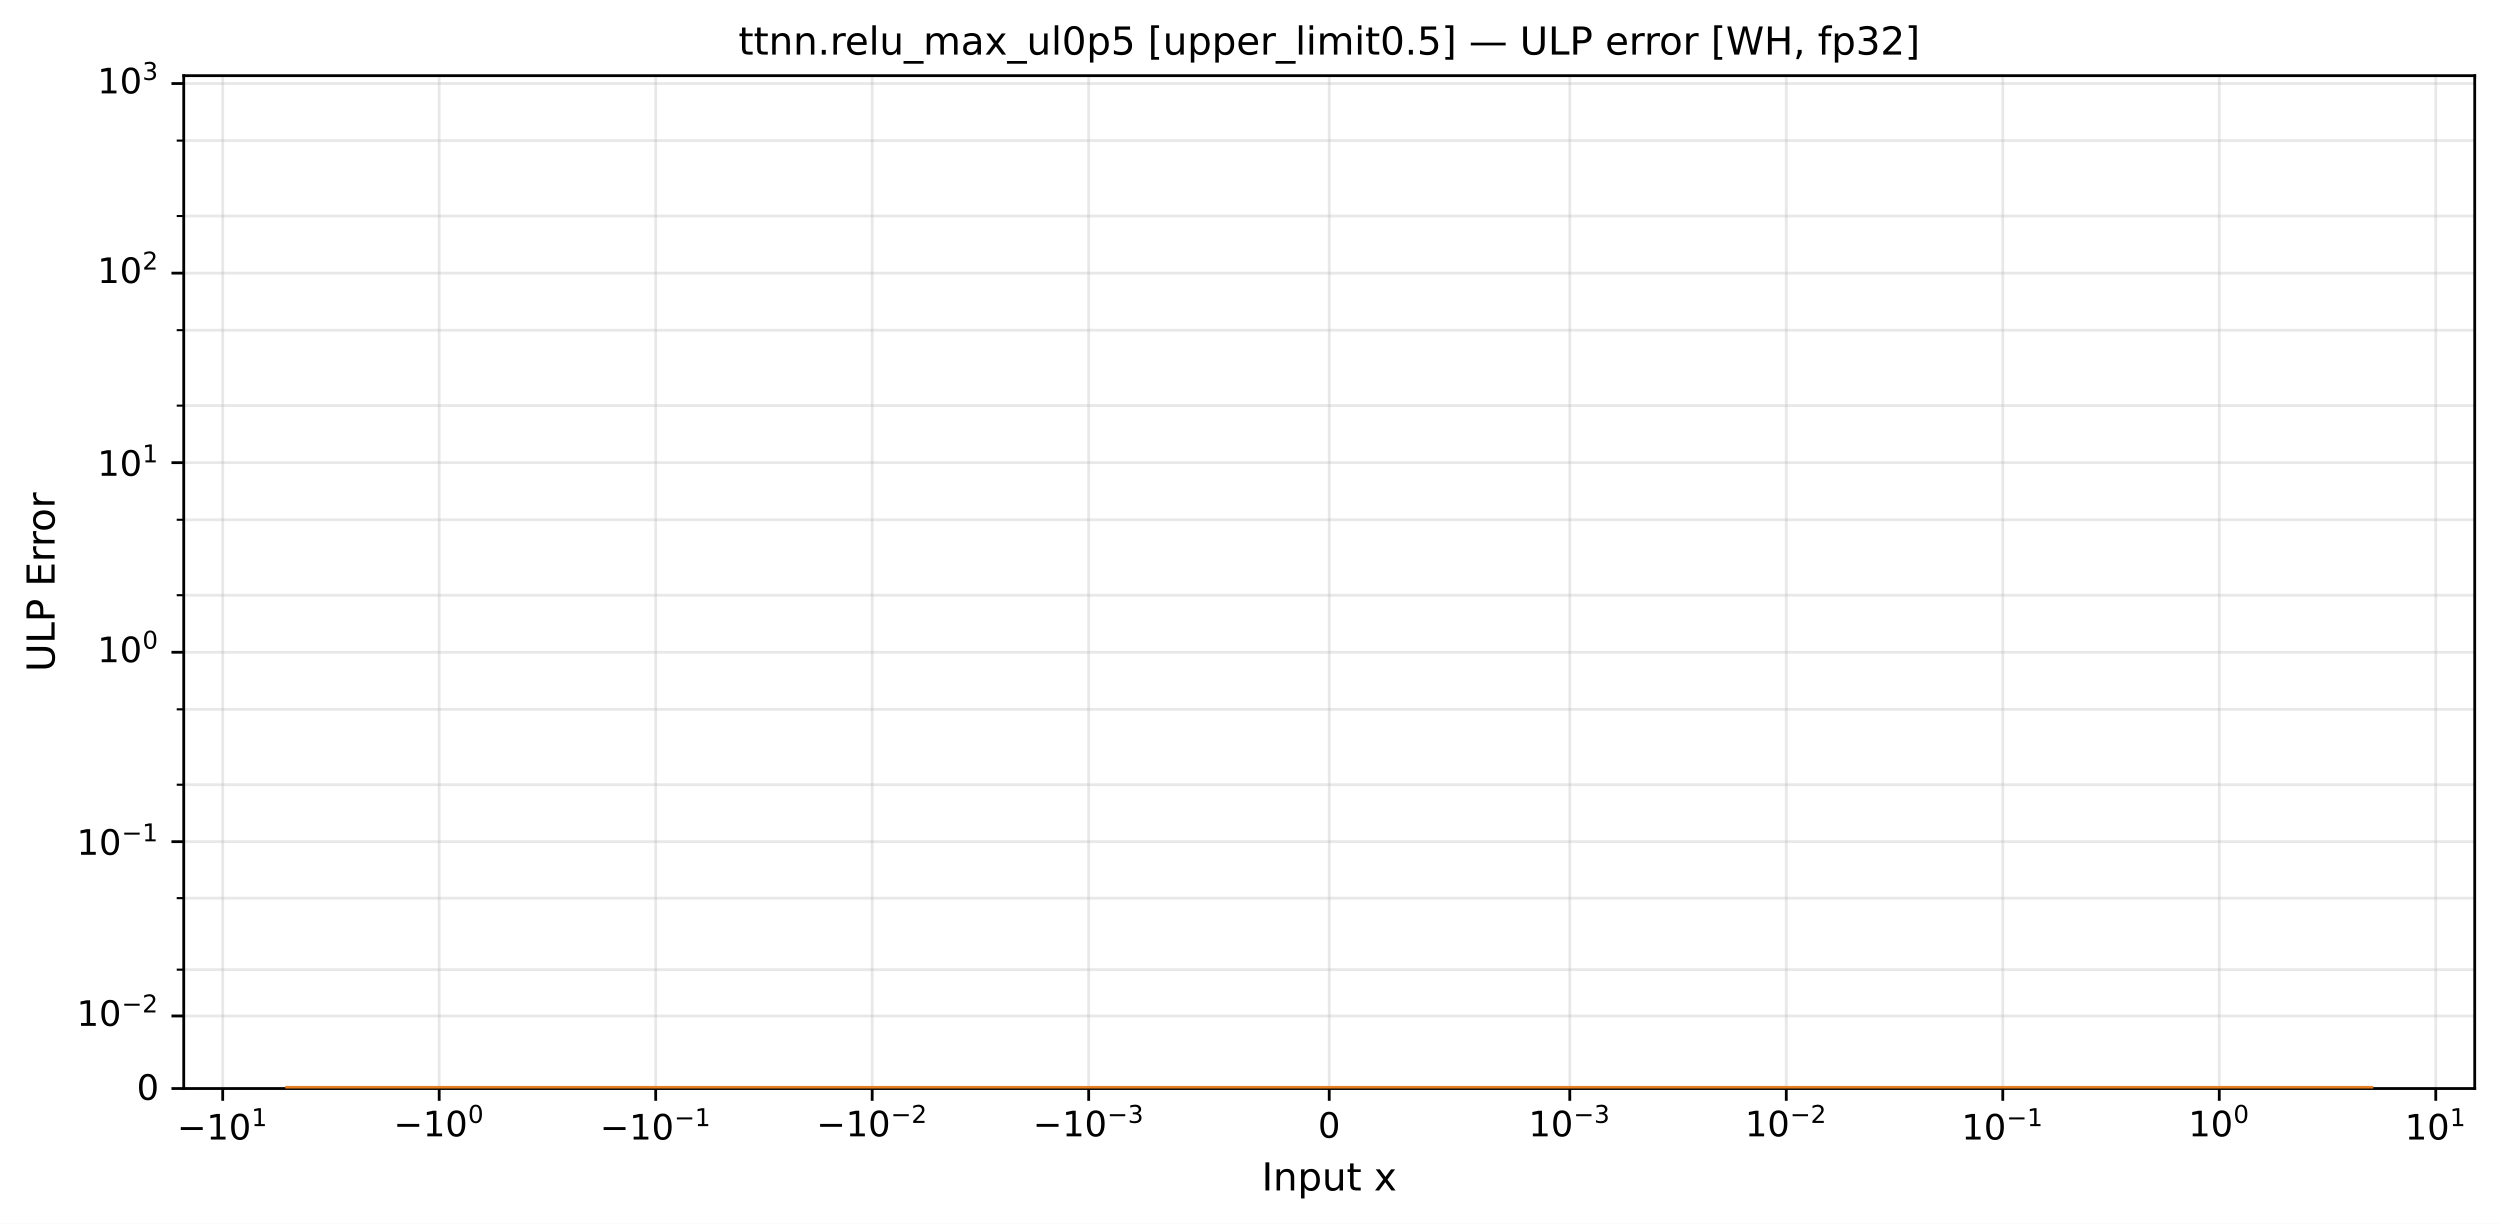
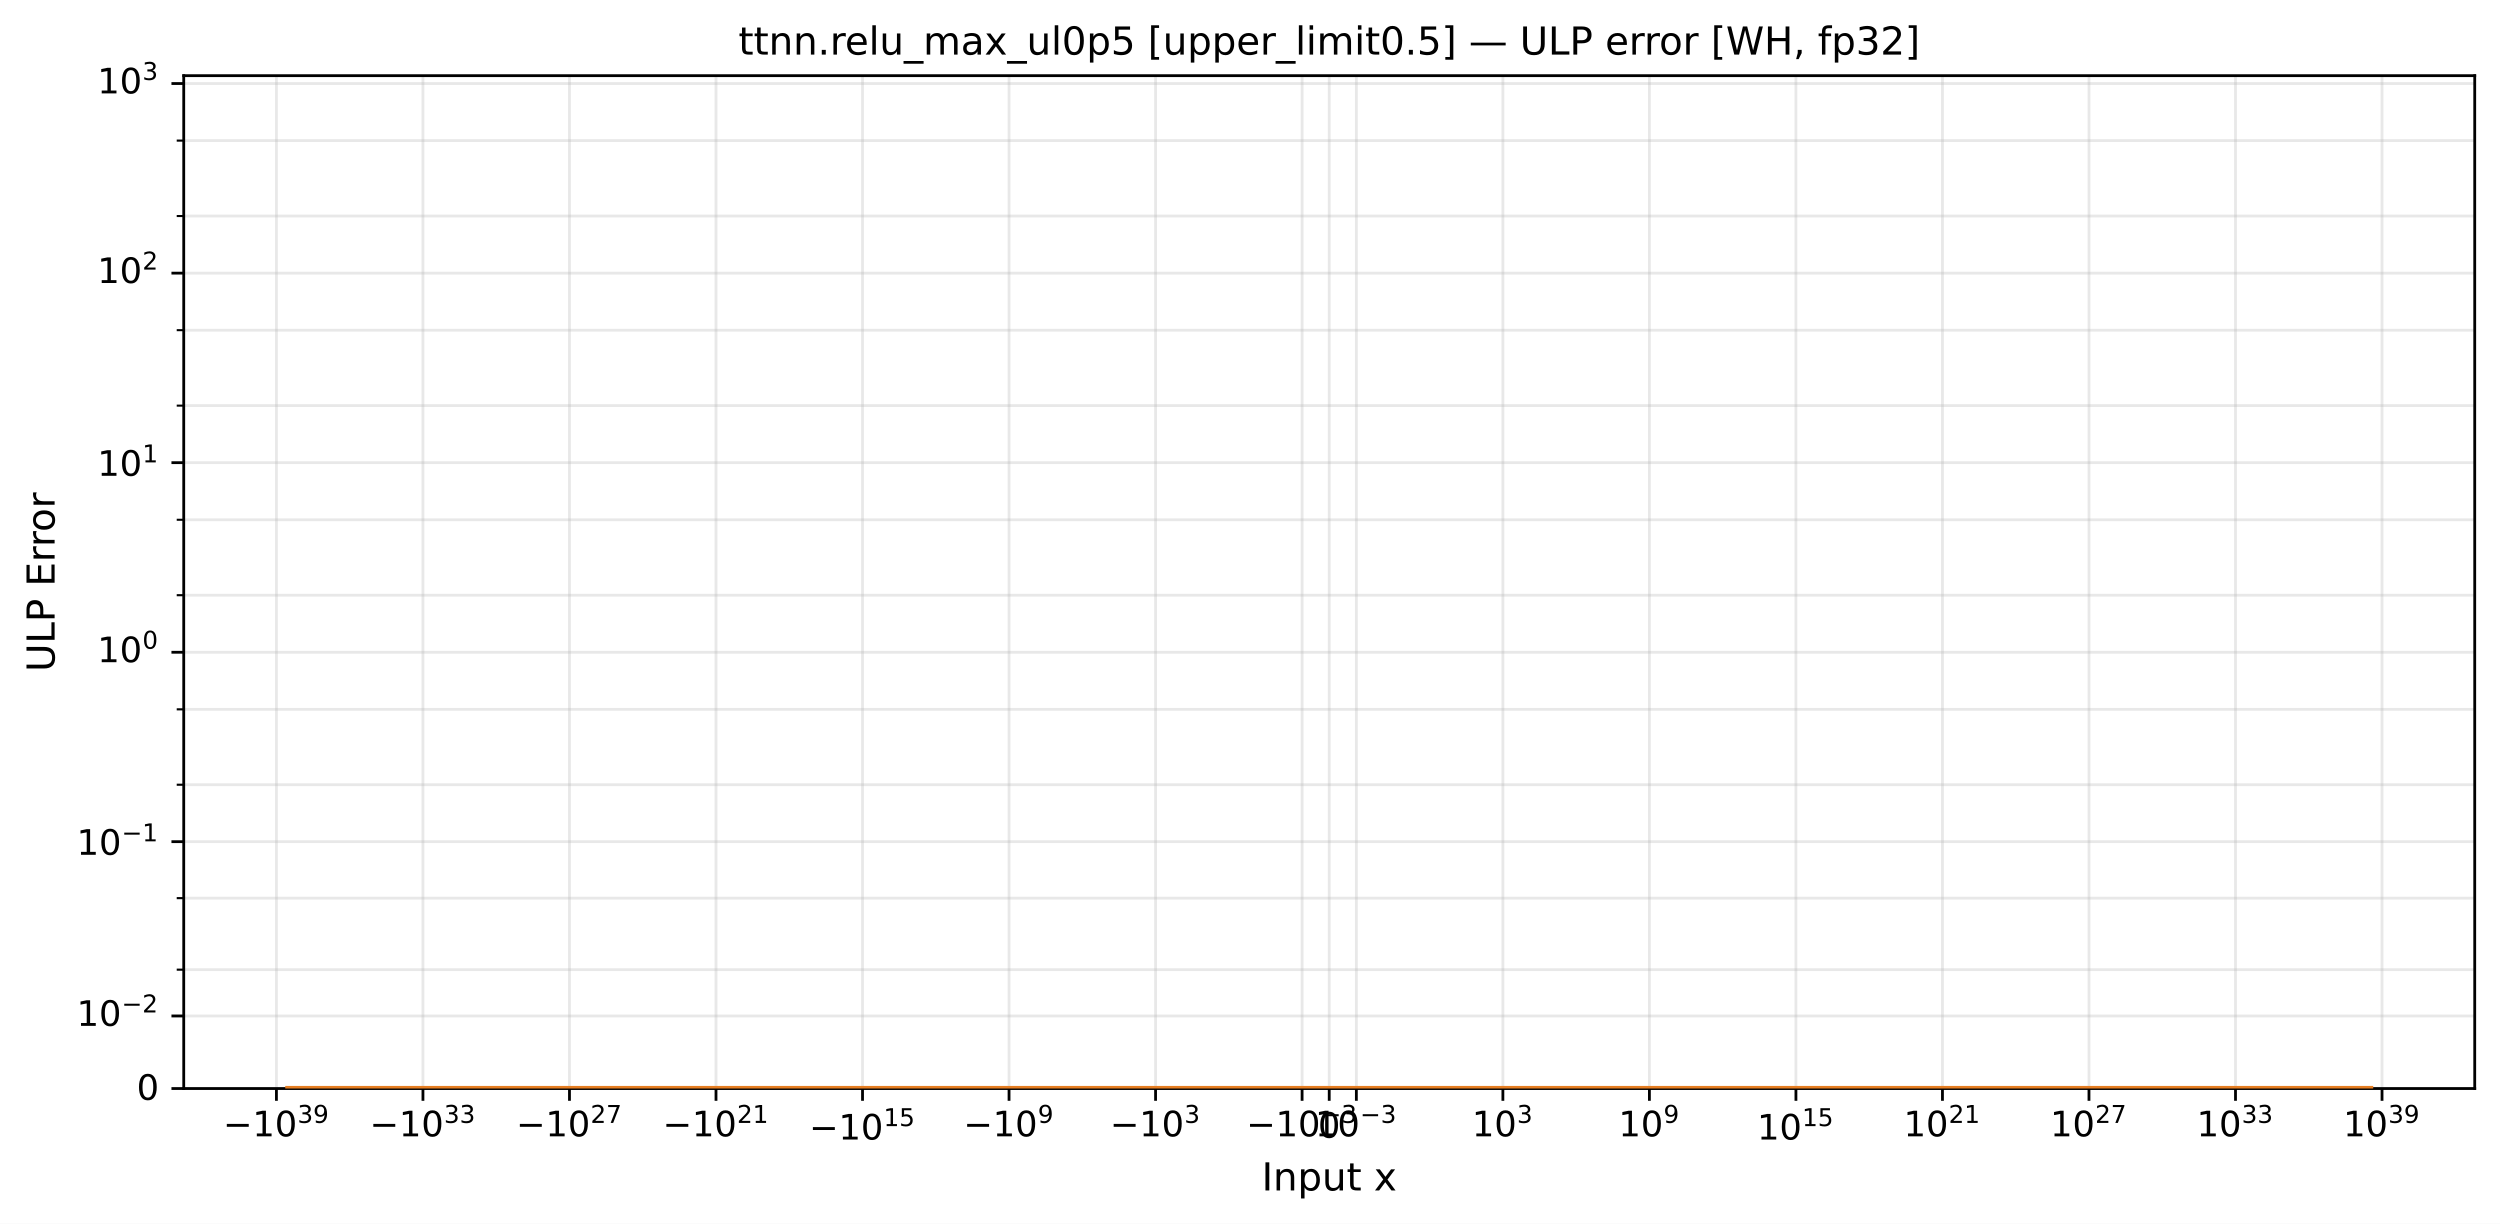
<svg xmlns="http://www.w3.org/2000/svg" xmlns:xlink="http://www.w3.org/1999/xlink" width="712.254pt" height="348.65pt" viewBox="0 0 712.254 348.65" version="1.1">
  <defs>
    <style type="text/css">*{stroke-linejoin: round; stroke-linecap: butt}</style>
  </defs>
  <g id="figure_1">
    <g id="patch_1">
      <path d="M 0 348.65  L 712.254 348.65  L 712.254 0  L 0 0  z " style="fill: #ffffff" />
    </g>
    <g id="axes_1">
      <g id="patch_2">
        <path d="M 52.346 310.126  L 705.054 310.126  L 705.054 21.558  L 52.346 21.558  z " style="fill: #ffffff" />
      </g>
      <g id="matplotlib.axis_1">
        <g id="xtick_1">
          <g id="line2d_1">
-             <path d="M 63.447 310.126  L 63.447 21.558  " clip-path="url(#pc5ef637b80)" style="fill: none; stroke: #b0b0b0; stroke-opacity: 0.3; stroke-width: 0.8; stroke-linecap: square" />
+             <path d="M 78.754 310.126  L 78.754 21.558  " clip-path="url(#p846ee96880)" style="fill: none; stroke: #b0b0b0; stroke-opacity: 0.3; stroke-width: 0.8; stroke-linecap: square" />
          </g>
          <g id="line2d_2">
            <defs>
-               <path id="m7957018555" d="M 0 0  L 0 3.5  " style="stroke: #000000; stroke-width: 0.8" />
+               <path id="mdfd820a3ce" d="M 0 0  L 0 3.5  " style="stroke: #000000; stroke-width: 0.8" />
            </defs>
            <g>
-               <use xlink:href="#m7957018555" x="63.447" y="310.126" style="stroke: #000000; stroke-width: 0.8" />
+               <use xlink:href="#mdfd820a3ce" x="78.754" y="310.126" style="stroke: #000000; stroke-width: 0.8" />
            </g>
          </g>
          <g id="text_1">
-             <g transform="translate(50.44696 324.7247)">
+             <g transform="translate(63.55432 324.7247)">
+               <text>
+                 <tspan x="0" y="-0.977" style="font-size: 10px; font-family: 'DejaVu Sans'">−</tspan>
+                 <tspan x="8.379" y="-0.977" style="font-size: 10px; font-family: 'DejaVu Sans'">1</tspan>
+                 <tspan x="14.741" y="-0.977" style="font-size: 10px; font-family: 'DejaVu Sans'">0</tspan>
+                 <tspan x="21.199" y="-4.805" style="font-size: 7px; font-family: 'DejaVu Sans'">3</tspan>
+                 <tspan x="25.653" y="-4.805" style="font-size: 7px; font-family: 'DejaVu Sans'">9</tspan>
+               </text>
+             </g>
+           </g>
+         </g>
+         <g id="xtick_2">
+           <g id="line2d_3">
+             <path d="M 120.499 310.126  L 120.499 21.558  " clip-path="url(#p846ee96880)" style="fill: none; stroke: #b0b0b0; stroke-opacity: 0.3; stroke-width: 0.8; stroke-linecap: square" />
+           </g>
+           <g id="line2d_4">
+             <g>
+               <use xlink:href="#mdfd820a3ce" x="120.499" y="310.126" style="stroke: #000000; stroke-width: 0.8" />
+             </g>
+           </g>
+           <g id="text_2">
+             <g transform="translate(105.2991 324.7247)">
+               <text>
+                 <tspan x="0" y="-0.977" style="font-size: 10px; font-family: 'DejaVu Sans'">−</tspan>
+                 <tspan x="8.379" y="-0.977" style="font-size: 10px; font-family: 'DejaVu Sans'">1</tspan>
+                 <tspan x="14.741" y="-0.977" style="font-size: 10px; font-family: 'DejaVu Sans'">0</tspan>
+                 <tspan x="21.199" y="-4.805" style="font-size: 7px; font-family: 'DejaVu Sans'">3</tspan>
+                 <tspan x="25.653" y="-4.805" style="font-size: 7px; font-family: 'DejaVu Sans'">3</tspan>
+               </text>
+             </g>
+           </g>
+         </g>
+         <g id="xtick_3">
+           <g id="line2d_5">
+             <path d="M 162.244 310.126  L 162.244 21.558  " clip-path="url(#p846ee96880)" style="fill: none; stroke: #b0b0b0; stroke-opacity: 0.3; stroke-width: 0.8; stroke-linecap: square" />
+           </g>
+           <g id="line2d_6">
+             <g>
+               <use xlink:href="#mdfd820a3ce" x="162.244" y="310.126" style="stroke: #000000; stroke-width: 0.8" />
+             </g>
+           </g>
+           <g id="text_3">
+             <g transform="translate(147.0439 324.7247)">
+               <text>
+                 <tspan x="0" y="-0.977" style="font-size: 10px; font-family: 'DejaVu Sans'">−</tspan>
+                 <tspan x="8.379" y="-0.977" style="font-size: 10px; font-family: 'DejaVu Sans'">1</tspan>
+                 <tspan x="14.741" y="-0.977" style="font-size: 10px; font-family: 'DejaVu Sans'">0</tspan>
+                 <tspan x="21.199" y="-4.805" style="font-size: 7px; font-family: 'DejaVu Sans'">2</tspan>
+                 <tspan x="25.653" y="-4.805" style="font-size: 7px; font-family: 'DejaVu Sans'">7</tspan>
+               </text>
+             </g>
+           </g>
+         </g>
+         <g id="xtick_4">
+           <g id="line2d_7">
+             <path d="M 203.989 310.126  L 203.989 21.558  " clip-path="url(#p846ee96880)" style="fill: none; stroke: #b0b0b0; stroke-opacity: 0.3; stroke-width: 0.8; stroke-linecap: square" />
+           </g>
+           <g id="line2d_8">
+             <g>
+               <use xlink:href="#mdfd820a3ce" x="203.989" y="310.126" style="stroke: #000000; stroke-width: 0.8" />
+             </g>
+           </g>
+           <g id="text_4">
+             <g transform="translate(188.7887 324.7247)">
+               <text>
+                 <tspan x="0" y="-0.977" style="font-size: 10px; font-family: 'DejaVu Sans'">−</tspan>
+                 <tspan x="8.379" y="-0.977" style="font-size: 10px; font-family: 'DejaVu Sans'">1</tspan>
+                 <tspan x="14.741" y="-0.977" style="font-size: 10px; font-family: 'DejaVu Sans'">0</tspan>
+                 <tspan x="21.199" y="-4.805" style="font-size: 7px; font-family: 'DejaVu Sans'">2</tspan>
+                 <tspan x="25.653" y="-4.805" style="font-size: 7px; font-family: 'DejaVu Sans'">1</tspan>
+               </text>
+             </g>
+           </g>
+         </g>
+         <g id="xtick_5">
+           <g id="line2d_9">
+             <path d="M 245.734 310.126  L 245.734 21.558  " clip-path="url(#p846ee96880)" style="fill: none; stroke: #b0b0b0; stroke-opacity: 0.3; stroke-width: 0.8; stroke-linecap: square" />
+           </g>
+           <g id="line2d_10">
+             <g>
+               <use xlink:href="#mdfd820a3ce" x="245.734" y="310.126" style="stroke: #000000; stroke-width: 0.8" />
+             </g>
+           </g>
+           <g id="text_5">
+             <g transform="translate(230.5335 324.7247)">
              <text>
                <tspan x="0" y="-0.064" style="font-size: 10px; font-family: 'DejaVu Sans'">−</tspan>
                <tspan x="8.379" y="-0.064" style="font-size: 10px; font-family: 'DejaVu Sans'">1</tspan>
                <tspan x="14.741" y="-0.064" style="font-size: 10px; font-family: 'DejaVu Sans'">0</tspan>
                <tspan x="21.199" y="-3.892" style="font-size: 7px; font-family: 'DejaVu Sans'">1</tspan>
-               </text>
-             </g>
-           </g>
-         </g>
-         <g id="xtick_2">
-           <g id="line2d_3">
-             <path d="M 125.127 310.126  L 125.127 21.558  " clip-path="url(#pc5ef637b80)" style="fill: none; stroke: #b0b0b0; stroke-opacity: 0.3; stroke-width: 0.8; stroke-linecap: square" />
-           </g>
-           <g id="line2d_4">
-             <g>
-               <use xlink:href="#m7957018555" x="125.127" y="310.126" style="stroke: #000000; stroke-width: 0.8" />
-             </g>
-           </g>
-           <g id="text_2">
-             <g transform="translate(112.1269 324.7247)">
+                 <tspan x="25.653" y="-3.892" style="font-size: 7px; font-family: 'DejaVu Sans'">5</tspan>
+               </text>
+             </g>
+           </g>
+         </g>
+         <g id="xtick_6">
+           <g id="line2d_11">
+             <path d="M 287.478 310.126  L 287.478 21.558  " clip-path="url(#p846ee96880)" style="fill: none; stroke: #b0b0b0; stroke-opacity: 0.3; stroke-width: 0.8; stroke-linecap: square" />
+           </g>
+           <g id="line2d_12">
+             <g>
+               <use xlink:href="#mdfd820a3ce" x="287.478" y="310.126" style="stroke: #000000; stroke-width: 0.8" />
+             </g>
+           </g>
+           <g id="text_6">
+             <g transform="translate(274.4783 324.7247)">
              <text>
                <tspan x="0" y="-0.977" style="font-size: 10px; font-family: 'DejaVu Sans'">−</tspan>
                <tspan x="8.379" y="-0.977" style="font-size: 10px; font-family: 'DejaVu Sans'">1</tspan>
                <tspan x="14.741" y="-0.977" style="font-size: 10px; font-family: 'DejaVu Sans'">0</tspan>
-                 <tspan x="21.199" y="-4.805" style="font-size: 7px; font-family: 'DejaVu Sans'">0</tspan>
-               </text>
-             </g>
-           </g>
-         </g>
-         <g id="xtick_3">
-           <g id="line2d_5">
-             <path d="M 186.807 310.126  L 186.807 21.558  " clip-path="url(#pc5ef637b80)" style="fill: none; stroke: #b0b0b0; stroke-opacity: 0.3; stroke-width: 0.8; stroke-linecap: square" />
-           </g>
-           <g id="line2d_6">
-             <g>
-               <use xlink:href="#m7957018555" x="186.807" y="310.126" style="stroke: #000000; stroke-width: 0.8" />
-             </g>
-           </g>
-           <g id="text_3">
-             <g transform="translate(170.9069 324.7247)">
-               <text>
-                 <tspan x="0" y="-0.064" style="font-size: 10px; font-family: 'DejaVu Sans'">−</tspan>
-                 <tspan x="8.379" y="-0.064" style="font-size: 10px; font-family: 'DejaVu Sans'">1</tspan>
-                 <tspan x="14.741" y="-0.064" style="font-size: 10px; font-family: 'DejaVu Sans'">0</tspan>
-                 <tspan x="21.199" y="-3.892" style="font-size: 7px; font-family: 'DejaVu Sans'">−</tspan>
-                 <tspan x="27.064" y="-3.892" style="font-size: 7px; font-family: 'DejaVu Sans'">1</tspan>
-               </text>
-             </g>
-           </g>
-         </g>
-         <g id="xtick_4">
-           <g id="line2d_7">
-             <path d="M 248.487 310.126  L 248.487 21.558  " clip-path="url(#pc5ef637b80)" style="fill: none; stroke: #b0b0b0; stroke-opacity: 0.3; stroke-width: 0.8; stroke-linecap: square" />
-           </g>
-           <g id="line2d_8">
-             <g>
-               <use xlink:href="#m7957018555" x="248.487" y="310.126" style="stroke: #000000; stroke-width: 0.8" />
-             </g>
-           </g>
-           <g id="text_4">
-             <g transform="translate(232.5868 324.7247)">
+                 <tspan x="21.199" y="-4.805" style="font-size: 7px; font-family: 'DejaVu Sans'">9</tspan>
+               </text>
+             </g>
+           </g>
+         </g>
+         <g id="xtick_7">
+           <g id="line2d_13">
+             <path d="M 329.223 310.126  L 329.223 21.558  " clip-path="url(#p846ee96880)" style="fill: none; stroke: #b0b0b0; stroke-opacity: 0.3; stroke-width: 0.8; stroke-linecap: square" />
+           </g>
+           <g id="line2d_14">
+             <g>
+               <use xlink:href="#mdfd820a3ce" x="329.223" y="310.126" style="stroke: #000000; stroke-width: 0.8" />
+             </g>
+           </g>
+           <g id="text_7">
+             <g transform="translate(316.2231 324.7247)">
              <text>
                <tspan x="0" y="-0.977" style="font-size: 10px; font-family: 'DejaVu Sans'">−</tspan>
                <tspan x="8.379" y="-0.977" style="font-size: 10px; font-family: 'DejaVu Sans'">1</tspan>
                <tspan x="14.741" y="-0.977" style="font-size: 10px; font-family: 'DejaVu Sans'">0</tspan>
-                 <tspan x="21.199" y="-4.805" style="font-size: 7px; font-family: 'DejaVu Sans'">−</tspan>
-                 <tspan x="27.064" y="-4.805" style="font-size: 7px; font-family: 'DejaVu Sans'">2</tspan>
-               </text>
-             </g>
-           </g>
-         </g>
-         <g id="xtick_5">
-           <g id="line2d_9">
-             <path d="M 310.167 310.126  L 310.167 21.558  " clip-path="url(#pc5ef637b80)" style="fill: none; stroke: #b0b0b0; stroke-opacity: 0.3; stroke-width: 0.8; stroke-linecap: square" />
-           </g>
-           <g id="line2d_10">
-             <g>
-               <use xlink:href="#m7957018555" x="310.167" y="310.126" style="stroke: #000000; stroke-width: 0.8" />
-             </g>
-           </g>
-           <g id="text_5">
-             <g transform="translate(294.2668 324.7247)">
+                 <tspan x="21.199" y="-4.805" style="font-size: 7px; font-family: 'DejaVu Sans'">3</tspan>
+               </text>
+             </g>
+           </g>
+         </g>
+         <g id="xtick_8">
+           <g id="line2d_15">
+             <path d="M 370.968 310.126  L 370.968 21.558  " clip-path="url(#p846ee96880)" style="fill: none; stroke: #b0b0b0; stroke-opacity: 0.3; stroke-width: 0.8; stroke-linecap: square" />
+           </g>
+           <g id="line2d_16">
+             <g>
+               <use xlink:href="#mdfd820a3ce" x="370.968" y="310.126" style="stroke: #000000; stroke-width: 0.8" />
+             </g>
+           </g>
+           <g id="text_8">
+             <g transform="translate(355.0679 324.7247)">
              <text>
                <tspan x="0" y="-0.977" style="font-size: 10px; font-family: 'DejaVu Sans'">−</tspan>
                <tspan x="8.379" y="-0.977" style="font-size: 10px; font-family: 'DejaVu Sans'">1</tspan>
                <tspan x="14.741" y="-0.977" style="font-size: 10px; font-family: 'DejaVu Sans'">0</tspan>
                <tspan x="21.199" y="-4.805" style="font-size: 7px; font-family: 'DejaVu Sans'">−</tspan>
                <tspan x="27.064" y="-4.805" style="font-size: 7px; font-family: 'DejaVu Sans'">3</tspan>
              </text>
            </g>
          </g>
        </g>
-         <g id="xtick_6">
-           <g id="line2d_11">
-             <path d="M 378.7 310.126  L 378.7 21.558  " clip-path="url(#pc5ef637b80)" style="fill: none; stroke: #b0b0b0; stroke-opacity: 0.3; stroke-width: 0.8; stroke-linecap: square" />
-           </g>
-           <g id="line2d_12">
-             <g>
-               <use xlink:href="#m7957018555" x="378.7" y="310.126" style="stroke: #000000; stroke-width: 0.8" />
-             </g>
-           </g>
-           <g id="text_6">
-             <g transform="translate(375.5001 324.7247)">
+         <g id="xtick_9">
+           <g id="line2d_17">
+             <path d="M 378.698 310.126  L 378.698 21.558  " clip-path="url(#p846ee96880)" style="fill: none; stroke: #b0b0b0; stroke-opacity: 0.3; stroke-width: 0.8; stroke-linecap: square" />
+           </g>
+           <g id="line2d_18">
+             <g>
+               <use xlink:href="#mdfd820a3ce" x="378.698" y="310.126" style="stroke: #000000; stroke-width: 0.8" />
+             </g>
+           </g>
+           <g id="text_9">
+             <g transform="translate(375.4984 324.7247)">
              <text>
                <tspan x="0" y="-0.578" style="font-size: 10px; font-family: 'DejaVu Sans'">0</tspan>
              </text>
            </g>
          </g>
        </g>
-         <g id="xtick_7">
-           <g id="line2d_13">
-             <path d="M 447.233 310.126  L 447.233 21.558  " clip-path="url(#pc5ef637b80)" style="fill: none; stroke: #b0b0b0; stroke-opacity: 0.3; stroke-width: 0.8; stroke-linecap: square" />
-           </g>
-           <g id="line2d_14">
-             <g>
-               <use xlink:href="#m7957018555" x="447.233" y="310.126" style="stroke: #000000; stroke-width: 0.8" />
-             </g>
-           </g>
-           <g id="text_7">
-             <g transform="translate(435.4834 324.7247)">
+         <g id="xtick_10">
+           <g id="line2d_19">
+             <path d="M 386.429 310.126  L 386.429 21.558  " clip-path="url(#p846ee96880)" style="fill: none; stroke: #b0b0b0; stroke-opacity: 0.3; stroke-width: 0.8; stroke-linecap: square" />
+           </g>
+           <g id="line2d_20">
+             <g>
+               <use xlink:href="#mdfd820a3ce" x="386.429" y="310.126" style="stroke: #000000; stroke-width: 0.8" />
+             </g>
+           </g>
+           <g id="text_10">
+             <g transform="translate(374.679 324.7247)">
              <text>
                <tspan x="0" y="-0.977" style="font-size: 10px; font-family: 'DejaVu Sans'">1</tspan>
                <tspan x="6.362" y="-0.977" style="font-size: 10px; font-family: 'DejaVu Sans'">0</tspan>
                <tspan x="12.82" y="-4.805" style="font-size: 7px; font-family: 'DejaVu Sans'">−</tspan>
                <tspan x="18.686" y="-4.805" style="font-size: 7px; font-family: 'DejaVu Sans'">3</tspan>
              </text>
            </g>
          </g>
        </g>
-         <g id="xtick_8">
-           <g id="line2d_15">
-             <path d="M 508.913 310.126  L 508.913 21.558  " clip-path="url(#pc5ef637b80)" style="fill: none; stroke: #b0b0b0; stroke-opacity: 0.3; stroke-width: 0.8; stroke-linecap: square" />
-           </g>
-           <g id="line2d_16">
-             <g>
-               <use xlink:href="#m7957018555" x="508.913" y="310.126" style="stroke: #000000; stroke-width: 0.8" />
-             </g>
-           </g>
-           <g id="text_8">
-             <g transform="translate(497.1633 324.7247)">
+         <g id="xtick_11">
+           <g id="line2d_21">
+             <path d="M 428.174 310.126  L 428.174 21.558  " clip-path="url(#p846ee96880)" style="fill: none; stroke: #b0b0b0; stroke-opacity: 0.3; stroke-width: 0.8; stroke-linecap: square" />
+           </g>
+           <g id="line2d_22">
+             <g>
+               <use xlink:href="#mdfd820a3ce" x="428.174" y="310.126" style="stroke: #000000; stroke-width: 0.8" />
+             </g>
+           </g>
+           <g id="text_11">
+             <g transform="translate(419.3738 324.7247)">
+               <text>
+                 <tspan x="0" y="-0.977" style="font-size: 10px; font-family: 'DejaVu Sans'">1</tspan>
+                 <tspan x="6.362" y="-0.977" style="font-size: 10px; font-family: 'DejaVu Sans'">0</tspan>
+                 <tspan x="12.82" y="-4.805" style="font-size: 7px; font-family: 'DejaVu Sans'">3</tspan>
+               </text>
+             </g>
+           </g>
+         </g>
+         <g id="xtick_12">
+           <g id="line2d_23">
+             <path d="M 469.919 310.126  L 469.919 21.558  " clip-path="url(#p846ee96880)" style="fill: none; stroke: #b0b0b0; stroke-opacity: 0.3; stroke-width: 0.8; stroke-linecap: square" />
+           </g>
+           <g id="line2d_24">
+             <g>
+               <use xlink:href="#mdfd820a3ce" x="469.919" y="310.126" style="stroke: #000000; stroke-width: 0.8" />
+             </g>
+           </g>
+           <g id="text_12">
+             <g transform="translate(461.1186 324.7247)">
+               <text>
+                 <tspan x="0" y="-0.977" style="font-size: 10px; font-family: 'DejaVu Sans'">1</tspan>
+                 <tspan x="6.362" y="-0.977" style="font-size: 10px; font-family: 'DejaVu Sans'">0</tspan>
+                 <tspan x="12.82" y="-4.805" style="font-size: 7px; font-family: 'DejaVu Sans'">9</tspan>
+               </text>
+             </g>
+           </g>
+         </g>
+         <g id="xtick_13">
+           <g id="line2d_25">
+             <path d="M 511.663 310.126  L 511.663 21.558  " clip-path="url(#p846ee96880)" style="fill: none; stroke: #b0b0b0; stroke-opacity: 0.3; stroke-width: 0.8; stroke-linecap: square" />
+           </g>
+           <g id="line2d_26">
+             <g>
+               <use xlink:href="#mdfd820a3ce" x="511.663" y="310.126" style="stroke: #000000; stroke-width: 0.8" />
+             </g>
+           </g>
+           <g id="text_13">
+             <g transform="translate(500.6134 324.7247)">
+               <text>
+                 <tspan x="0" y="-0.064" style="font-size: 10px; font-family: 'DejaVu Sans'">1</tspan>
+                 <tspan x="6.362" y="-0.064" style="font-size: 10px; font-family: 'DejaVu Sans'">0</tspan>
+                 <tspan x="12.82" y="-3.892" style="font-size: 7px; font-family: 'DejaVu Sans'">1</tspan>
+                 <tspan x="17.274" y="-3.892" style="font-size: 7px; font-family: 'DejaVu Sans'">5</tspan>
+               </text>
+             </g>
+           </g>
+         </g>
+         <g id="xtick_14">
+           <g id="line2d_27">
+             <path d="M 553.408 310.126  L 553.408 21.558  " clip-path="url(#p846ee96880)" style="fill: none; stroke: #b0b0b0; stroke-opacity: 0.3; stroke-width: 0.8; stroke-linecap: square" />
+           </g>
+           <g id="line2d_28">
+             <g>
+               <use xlink:href="#mdfd820a3ce" x="553.408" y="310.126" style="stroke: #000000; stroke-width: 0.8" />
+             </g>
+           </g>
+           <g id="text_14">
+             <g transform="translate(542.3582 324.7247)">
+               <text>
+                 <tspan x="0" y="-0.977" style="font-size: 10px; font-family: 'DejaVu Sans'">1</tspan>
+                 <tspan x="6.362" y="-0.977" style="font-size: 10px; font-family: 'DejaVu Sans'">0</tspan>
+                 <tspan x="12.82" y="-4.805" style="font-size: 7px; font-family: 'DejaVu Sans'">2</tspan>
+                 <tspan x="17.274" y="-4.805" style="font-size: 7px; font-family: 'DejaVu Sans'">1</tspan>
+               </text>
+             </g>
+           </g>
+         </g>
+         <g id="xtick_15">
+           <g id="line2d_29">
+             <path d="M 595.153 310.126  L 595.153 21.558  " clip-path="url(#p846ee96880)" style="fill: none; stroke: #b0b0b0; stroke-opacity: 0.3; stroke-width: 0.8; stroke-linecap: square" />
+           </g>
+           <g id="line2d_30">
+             <g>
+               <use xlink:href="#mdfd820a3ce" x="595.153" y="310.126" style="stroke: #000000; stroke-width: 0.8" />
+             </g>
+           </g>
+           <g id="text_15">
+             <g transform="translate(584.103 324.7247)">
+               <text>
+                 <tspan x="0" y="-0.977" style="font-size: 10px; font-family: 'DejaVu Sans'">1</tspan>
+                 <tspan x="6.362" y="-0.977" style="font-size: 10px; font-family: 'DejaVu Sans'">0</tspan>
+                 <tspan x="12.82" y="-4.805" style="font-size: 7px; font-family: 'DejaVu Sans'">2</tspan>
+                 <tspan x="17.274" y="-4.805" style="font-size: 7px; font-family: 'DejaVu Sans'">7</tspan>
+               </text>
+             </g>
+           </g>
+         </g>
+         <g id="xtick_16">
+           <g id="line2d_31">
+             <path d="M 636.898 310.126  L 636.898 21.558  " clip-path="url(#p846ee96880)" style="fill: none; stroke: #b0b0b0; stroke-opacity: 0.3; stroke-width: 0.8; stroke-linecap: square" />
+           </g>
+           <g id="line2d_32">
+             <g>
+               <use xlink:href="#mdfd820a3ce" x="636.898" y="310.126" style="stroke: #000000; stroke-width: 0.8" />
+             </g>
+           </g>
+           <g id="text_16">
+             <g transform="translate(625.8478 324.7247)">
+               <text>
+                 <tspan x="0" y="-0.977" style="font-size: 10px; font-family: 'DejaVu Sans'">1</tspan>
+                 <tspan x="6.362" y="-0.977" style="font-size: 10px; font-family: 'DejaVu Sans'">0</tspan>
+                 <tspan x="12.82" y="-4.805" style="font-size: 7px; font-family: 'DejaVu Sans'">3</tspan>
+                 <tspan x="17.274" y="-4.805" style="font-size: 7px; font-family: 'DejaVu Sans'">3</tspan>
+               </text>
+             </g>
+           </g>
+         </g>
+         <g id="xtick_17">
+           <g id="line2d_33">
+             <path d="M 678.643 310.126  L 678.643 21.558  " clip-path="url(#p846ee96880)" style="fill: none; stroke: #b0b0b0; stroke-opacity: 0.3; stroke-width: 0.8; stroke-linecap: square" />
+           </g>
+           <g id="line2d_34">
+             <g>
+               <use xlink:href="#mdfd820a3ce" x="678.643" y="310.126" style="stroke: #000000; stroke-width: 0.8" />
+             </g>
+           </g>
+           <g id="text_17">
+             <g transform="translate(667.5926 324.7247)">
+               <text>
+                 <tspan x="0" y="-0.977" style="font-size: 10px; font-family: 'DejaVu Sans'">1</tspan>
+                 <tspan x="6.362" y="-0.977" style="font-size: 10px; font-family: 'DejaVu Sans'">0</tspan>
+                 <tspan x="12.82" y="-4.805" style="font-size: 7px; font-family: 'DejaVu Sans'">3</tspan>
+                 <tspan x="17.274" y="-4.805" style="font-size: 7px; font-family: 'DejaVu Sans'">9</tspan>
+               </text>
+             </g>
+           </g>
+         </g>
+         <g id="text_18">
+           <text style="font-size: 11px; font-family: 'DejaVu Sans', 'Bitstream Vera Sans', 'Computer Modern Sans Serif', 'Lucida Grande', 'Verdana', 'Geneva', 'Lucid', 'Arial', 'Helvetica', 'Avant Garde', sans-serif; text-anchor: middle" x="378.7" y="339.163" transform="rotate(-0 378.6999 339.1627)">Input x</text>
+         </g>
+       </g>
+       <g id="matplotlib.axis_2">
+         <g id="ytick_1">
+           <g id="line2d_35">
+             <path d="M 52.346 310.126  L 705.054 310.126  " clip-path="url(#p846ee96880)" style="fill: none; stroke: #b0b0b0; stroke-opacity: 0.3; stroke-width: 0.8; stroke-linecap: square" />
+           </g>
+           <g id="line2d_36">
+             <defs>
+               <path id="m49a34f87a8" d="M 0 0  L -3.5 0  " style="stroke: #000000; stroke-width: 0.8" />
+             </defs>
+             <g>
+               <use xlink:href="#m49a34f87a8" x="52.346" y="310.126" style="stroke: #000000; stroke-width: 0.8" />
+             </g>
+           </g>
+           <g id="text_19">
+             <g transform="translate(38.94594 313.9255)">
+               <text>
+                 <tspan x="0" y="-0.578" style="font-size: 10px; font-family: 'DejaVu Sans'">0</tspan>
+               </text>
+             </g>
+           </g>
+         </g>
+         <g id="ytick_2">
+           <g id="line2d_37">
+             <path d="M 52.346 289.451  L 705.054 289.451  " clip-path="url(#p846ee96880)" style="fill: none; stroke: #b0b0b0; stroke-opacity: 0.3; stroke-width: 0.8; stroke-linecap: square" />
+           </g>
+           <g id="line2d_38">
+             <g>
+               <use xlink:href="#m49a34f87a8" x="52.346" y="289.451" style="stroke: #000000; stroke-width: 0.8" />
+             </g>
+           </g>
+           <g id="text_20">
+             <g transform="translate(21.84594 293.2501)">
              <text>
                <tspan x="0" y="-0.977" style="font-size: 10px; font-family: 'DejaVu Sans'">1</tspan>
                <tspan x="6.362" y="-0.977" style="font-size: 10px; font-family: 'DejaVu Sans'">0</tspan>
                <tspan x="12.82" y="-4.805" style="font-size: 7px; font-family: 'DejaVu Sans'">−</tspan>
                <tspan x="18.686" y="-4.805" style="font-size: 7px; font-family: 'DejaVu Sans'">2</tspan>
              </text>
            </g>
          </g>
        </g>
-         <g id="xtick_9">
-           <g id="line2d_17">
-             <path d="M 570.593 310.126  L 570.593 21.558  " clip-path="url(#pc5ef637b80)" style="fill: none; stroke: #b0b0b0; stroke-opacity: 0.3; stroke-width: 0.8; stroke-linecap: square" />
-           </g>
-           <g id="line2d_18">
-             <g>
-               <use xlink:href="#m7957018555" x="570.593" y="310.126" style="stroke: #000000; stroke-width: 0.8" />
-             </g>
-           </g>
-           <g id="text_9">
-             <g transform="translate(558.8433 324.7247)">
+         <g id="ytick_3">
+           <g id="line2d_39">
+             <path d="M 52.346 239.793  L 705.054 239.793  " clip-path="url(#p846ee96880)" style="fill: none; stroke: #b0b0b0; stroke-opacity: 0.3; stroke-width: 0.8; stroke-linecap: square" />
+           </g>
+           <g id="line2d_40">
+             <g>
+               <use xlink:href="#m49a34f87a8" x="52.346" y="239.793" style="stroke: #000000; stroke-width: 0.8" />
+             </g>
+           </g>
+           <g id="text_21">
+             <g transform="translate(21.84594 243.5927)">
              <text>
                <tspan x="0" y="-0.064" style="font-size: 10px; font-family: 'DejaVu Sans'">1</tspan>
                <tspan x="6.362" y="-0.064" style="font-size: 10px; font-family: 'DejaVu Sans'">0</tspan>
                <tspan x="12.82" y="-3.892" style="font-size: 7px; font-family: 'DejaVu Sans'">−</tspan>
                <tspan x="18.686" y="-3.892" style="font-size: 7px; font-family: 'DejaVu Sans'">1</tspan>
              </text>
            </g>
          </g>
        </g>
-         <g id="xtick_10">
-           <g id="line2d_19">
-             <path d="M 632.273 310.126  L 632.273 21.558  " clip-path="url(#pc5ef637b80)" style="fill: none; stroke: #b0b0b0; stroke-opacity: 0.3; stroke-width: 0.8; stroke-linecap: square" />
-           </g>
-           <g id="line2d_20">
-             <g>
-               <use xlink:href="#m7957018555" x="632.273" y="310.126" style="stroke: #000000; stroke-width: 0.8" />
-             </g>
-           </g>
-           <g id="text_10">
-             <g transform="translate(623.4732 324.7247)">
+         <g id="ytick_4">
+           <g id="line2d_41">
+             <path d="M 52.346 185.837  L 705.054 185.837  " clip-path="url(#p846ee96880)" style="fill: none; stroke: #b0b0b0; stroke-opacity: 0.3; stroke-width: 0.8; stroke-linecap: square" />
+           </g>
+           <g id="line2d_42">
+             <g>
+               <use xlink:href="#m49a34f87a8" x="52.346" y="185.837" style="stroke: #000000; stroke-width: 0.8" />
+             </g>
+           </g>
+           <g id="text_22">
+             <g transform="translate(27.74594 189.6361)">
              <text>
                <tspan x="0" y="-0.977" style="font-size: 10px; font-family: 'DejaVu Sans'">1</tspan>
                <tspan x="6.362" y="-0.977" style="font-size: 10px; font-family: 'DejaVu Sans'">0</tspan>
                <tspan x="12.82" y="-4.805" style="font-size: 7px; font-family: 'DejaVu Sans'">0</tspan>
              </text>
            </g>
          </g>
        </g>
-         <g id="xtick_11">
-           <g id="line2d_21">
-             <path d="M 693.953 310.126  L 693.953 21.558  " clip-path="url(#pc5ef637b80)" style="fill: none; stroke: #b0b0b0; stroke-opacity: 0.3; stroke-width: 0.8; stroke-linecap: square" />
-           </g>
-           <g id="line2d_22">
-             <g>
-               <use xlink:href="#m7957018555" x="693.953" y="310.126" style="stroke: #000000; stroke-width: 0.8" />
-             </g>
-           </g>
-           <g id="text_11">
-             <g transform="translate(685.1532 324.7247)">
+         <g id="ytick_5">
+           <g id="line2d_43">
+             <path d="M 52.346 131.823  L 705.054 131.823  " clip-path="url(#p846ee96880)" style="fill: none; stroke: #b0b0b0; stroke-opacity: 0.3; stroke-width: 0.8; stroke-linecap: square" />
+           </g>
+           <g id="line2d_44">
+             <g>
+               <use xlink:href="#m49a34f87a8" x="52.346" y="131.823" style="stroke: #000000; stroke-width: 0.8" />
+             </g>
+           </g>
+           <g id="text_23">
+             <g transform="translate(27.74594 135.6222)">
              <text>
                <tspan x="0" y="-0.064" style="font-size: 10px; font-family: 'DejaVu Sans'">1</tspan>
                <tspan x="6.362" y="-0.064" style="font-size: 10px; font-family: 'DejaVu Sans'">0</tspan>
                <tspan x="12.82" y="-3.892" style="font-size: 7px; font-family: 'DejaVu Sans'">1</tspan>
              </text>
            </g>
          </g>
        </g>
-         <g id="text_12">
-           <text style="font-size: 11px; font-family: 'DejaVu Sans', 'Bitstream Vera Sans', 'Computer Modern Sans Serif', 'Lucida Grande', 'Verdana', 'Geneva', 'Lucid', 'Arial', 'Helvetica', 'Avant Garde', sans-serif; text-anchor: middle" x="378.7" y="339.163" transform="rotate(-0 378.6999 339.1627)">Input x</text>
-         </g>
-       </g>
-       <g id="matplotlib.axis_2">
-         <g id="ytick_1">
-           <g id="line2d_23">
-             <path d="M 52.346 310.126  L 705.054 310.126  " clip-path="url(#pc5ef637b80)" style="fill: none; stroke: #b0b0b0; stroke-opacity: 0.3; stroke-width: 0.8; stroke-linecap: square" />
-           </g>
-           <g id="line2d_24">
+         <g id="ytick_6">
+           <g id="line2d_45">
+             <path d="M 52.346 77.809  L 705.054 77.809  " clip-path="url(#p846ee96880)" style="fill: none; stroke: #b0b0b0; stroke-opacity: 0.3; stroke-width: 0.8; stroke-linecap: square" />
+           </g>
+           <g id="line2d_46">
+             <g>
+               <use xlink:href="#m49a34f87a8" x="52.346" y="77.809" style="stroke: #000000; stroke-width: 0.8" />
+             </g>
+           </g>
+           <g id="text_24">
+             <g transform="translate(27.74594 81.60775)">
+               <text>
+                 <tspan x="0" y="-0.977" style="font-size: 10px; font-family: 'DejaVu Sans'">1</tspan>
+                 <tspan x="6.362" y="-0.977" style="font-size: 10px; font-family: 'DejaVu Sans'">0</tspan>
+                 <tspan x="12.82" y="-4.805" style="font-size: 7px; font-family: 'DejaVu Sans'">2</tspan>
+               </text>
+             </g>
+           </g>
+         </g>
+         <g id="ytick_7">
+           <g id="line2d_47">
+             <path d="M 52.346 23.794  L 705.054 23.794  " clip-path="url(#p846ee96880)" style="fill: none; stroke: #b0b0b0; stroke-opacity: 0.3; stroke-width: 0.8; stroke-linecap: square" />
+           </g>
+           <g id="line2d_48">
+             <g>
+               <use xlink:href="#m49a34f87a8" x="52.346" y="23.794" style="stroke: #000000; stroke-width: 0.8" />
+             </g>
+           </g>
+           <g id="text_25">
+             <g transform="translate(27.74594 27.5933)">
+               <text>
+                 <tspan x="0" y="-0.977" style="font-size: 10px; font-family: 'DejaVu Sans'">1</tspan>
+                 <tspan x="6.362" y="-0.977" style="font-size: 10px; font-family: 'DejaVu Sans'">0</tspan>
+                 <tspan x="12.82" y="-4.805" style="font-size: 7px; font-family: 'DejaVu Sans'">3</tspan>
+               </text>
+             </g>
+           </g>
+         </g>
+         <g id="ytick_8">
+           <g id="line2d_49">
+             <path d="M 52.346 276.261  L 705.054 276.261  " clip-path="url(#p846ee96880)" style="fill: none; stroke: #b0b0b0; stroke-opacity: 0.3; stroke-width: 0.8; stroke-linecap: square" />
+           </g>
+           <g id="line2d_50">
            <defs>
-               <path id="m5ace4c36a4" d="M 0 0  L -3.5 0  " style="stroke: #000000; stroke-width: 0.8" />
+               <path id="mc36b5129d4" d="M 0 0  L -2 0  " style="stroke: #000000; stroke-width: 0.6" />
            </defs>
            <g>
-               <use xlink:href="#m5ace4c36a4" x="52.346" y="310.126" style="stroke: #000000; stroke-width: 0.8" />
-             </g>
-           </g>
-           <g id="text_13">
-             <g transform="translate(38.94594 313.9255)">
-               <text>
-                 <tspan x="0" y="-0.578" style="font-size: 10px; font-family: 'DejaVu Sans'">0</tspan>
-               </text>
-             </g>
-           </g>
-         </g>
-         <g id="ytick_2">
-           <g id="line2d_25">
-             <path d="M 52.346 289.451  L 705.054 289.451  " clip-path="url(#pc5ef637b80)" style="fill: none; stroke: #b0b0b0; stroke-opacity: 0.3; stroke-width: 0.8; stroke-linecap: square" />
-           </g>
-           <g id="line2d_26">
-             <g>
-               <use xlink:href="#m5ace4c36a4" x="52.346" y="289.451" style="stroke: #000000; stroke-width: 0.8" />
-             </g>
-           </g>
-           <g id="text_14">
-             <g transform="translate(21.84594 293.2501)">
-               <text>
-                 <tspan x="0" y="-0.977" style="font-size: 10px; font-family: 'DejaVu Sans'">1</tspan>
-                 <tspan x="6.362" y="-0.977" style="font-size: 10px; font-family: 'DejaVu Sans'">0</tspan>
-                 <tspan x="12.82" y="-4.805" style="font-size: 7px; font-family: 'DejaVu Sans'">−</tspan>
-                 <tspan x="18.686" y="-4.805" style="font-size: 7px; font-family: 'DejaVu Sans'">2</tspan>
-               </text>
-             </g>
-           </g>
-         </g>
-         <g id="ytick_3">
-           <g id="line2d_27">
-             <path d="M 52.346 239.793  L 705.054 239.793  " clip-path="url(#pc5ef637b80)" style="fill: none; stroke: #b0b0b0; stroke-opacity: 0.3; stroke-width: 0.8; stroke-linecap: square" />
-           </g>
-           <g id="line2d_28">
-             <g>
-               <use xlink:href="#m5ace4c36a4" x="52.346" y="239.793" style="stroke: #000000; stroke-width: 0.8" />
-             </g>
-           </g>
-           <g id="text_15">
-             <g transform="translate(21.84594 243.5927)">
-               <text>
-                 <tspan x="0" y="-0.064" style="font-size: 10px; font-family: 'DejaVu Sans'">1</tspan>
-                 <tspan x="6.362" y="-0.064" style="font-size: 10px; font-family: 'DejaVu Sans'">0</tspan>
-                 <tspan x="12.82" y="-3.892" style="font-size: 7px; font-family: 'DejaVu Sans'">−</tspan>
-                 <tspan x="18.686" y="-3.892" style="font-size: 7px; font-family: 'DejaVu Sans'">1</tspan>
-               </text>
-             </g>
-           </g>
-         </g>
-         <g id="ytick_4">
-           <g id="line2d_29">
-             <path d="M 52.346 185.837  L 705.054 185.837  " clip-path="url(#pc5ef637b80)" style="fill: none; stroke: #b0b0b0; stroke-opacity: 0.3; stroke-width: 0.8; stroke-linecap: square" />
-           </g>
-           <g id="line2d_30">
-             <g>
-               <use xlink:href="#m5ace4c36a4" x="52.346" y="185.837" style="stroke: #000000; stroke-width: 0.8" />
-             </g>
-           </g>
-           <g id="text_16">
-             <g transform="translate(27.74594 189.6361)">
-               <text>
-                 <tspan x="0" y="-0.977" style="font-size: 10px; font-family: 'DejaVu Sans'">1</tspan>
-                 <tspan x="6.362" y="-0.977" style="font-size: 10px; font-family: 'DejaVu Sans'">0</tspan>
-                 <tspan x="12.82" y="-4.805" style="font-size: 7px; font-family: 'DejaVu Sans'">0</tspan>
-               </text>
-             </g>
-           </g>
-         </g>
-         <g id="ytick_5">
-           <g id="line2d_31">
-             <path d="M 52.346 131.823  L 705.054 131.823  " clip-path="url(#pc5ef637b80)" style="fill: none; stroke: #b0b0b0; stroke-opacity: 0.3; stroke-width: 0.8; stroke-linecap: square" />
-           </g>
-           <g id="line2d_32">
-             <g>
-               <use xlink:href="#m5ace4c36a4" x="52.346" y="131.823" style="stroke: #000000; stroke-width: 0.8" />
-             </g>
-           </g>
-           <g id="text_17">
-             <g transform="translate(27.74594 135.6222)">
-               <text>
-                 <tspan x="0" y="-0.064" style="font-size: 10px; font-family: 'DejaVu Sans'">1</tspan>
-                 <tspan x="6.362" y="-0.064" style="font-size: 10px; font-family: 'DejaVu Sans'">0</tspan>
-                 <tspan x="12.82" y="-3.892" style="font-size: 7px; font-family: 'DejaVu Sans'">1</tspan>
-               </text>
-             </g>
-           </g>
-         </g>
-         <g id="ytick_6">
-           <g id="line2d_33">
-             <path d="M 52.346 77.809  L 705.054 77.809  " clip-path="url(#pc5ef637b80)" style="fill: none; stroke: #b0b0b0; stroke-opacity: 0.3; stroke-width: 0.8; stroke-linecap: square" />
-           </g>
-           <g id="line2d_34">
-             <g>
-               <use xlink:href="#m5ace4c36a4" x="52.346" y="77.809" style="stroke: #000000; stroke-width: 0.8" />
-             </g>
-           </g>
-           <g id="text_18">
-             <g transform="translate(27.74594 81.60775)">
-               <text>
-                 <tspan x="0" y="-0.977" style="font-size: 10px; font-family: 'DejaVu Sans'">1</tspan>
-                 <tspan x="6.362" y="-0.977" style="font-size: 10px; font-family: 'DejaVu Sans'">0</tspan>
-                 <tspan x="12.82" y="-4.805" style="font-size: 7px; font-family: 'DejaVu Sans'">2</tspan>
-               </text>
-             </g>
-           </g>
-         </g>
-         <g id="ytick_7">
-           <g id="line2d_35">
-             <path d="M 52.346 23.794  L 705.054 23.794  " clip-path="url(#pc5ef637b80)" style="fill: none; stroke: #b0b0b0; stroke-opacity: 0.3; stroke-width: 0.8; stroke-linecap: square" />
-           </g>
-           <g id="line2d_36">
-             <g>
-               <use xlink:href="#m5ace4c36a4" x="52.346" y="23.794" style="stroke: #000000; stroke-width: 0.8" />
-             </g>
-           </g>
-           <g id="text_19">
-             <g transform="translate(27.74594 27.5933)">
-               <text>
-                 <tspan x="0" y="-0.977" style="font-size: 10px; font-family: 'DejaVu Sans'">1</tspan>
-                 <tspan x="6.362" y="-0.977" style="font-size: 10px; font-family: 'DejaVu Sans'">0</tspan>
-                 <tspan x="12.82" y="-4.805" style="font-size: 7px; font-family: 'DejaVu Sans'">3</tspan>
-               </text>
-             </g>
-           </g>
-         </g>
-         <g id="ytick_8">
-           <g id="line2d_37">
-             <path d="M 52.346 276.261  L 705.054 276.261  " clip-path="url(#pc5ef637b80)" style="fill: none; stroke: #b0b0b0; stroke-opacity: 0.3; stroke-width: 0.8; stroke-linecap: square" />
-           </g>
-           <g id="line2d_38">
-             <defs>
-               <path id="mb768322e4b" d="M 0 0  L -2 0  " style="stroke: #000000; stroke-width: 0.6" />
-             </defs>
-             <g>
-               <use xlink:href="#mb768322e4b" x="52.346" y="276.261" style="stroke: #000000; stroke-width: 0.6" />
+               <use xlink:href="#mc36b5129d4" x="52.346" y="276.261" style="stroke: #000000; stroke-width: 0.6" />
            </g>
          </g>
        </g>
        <g id="ytick_9">
-           <g id="line2d_39">
-             <path d="M 52.346 255.881  L 705.054 255.881  " clip-path="url(#pc5ef637b80)" style="fill: none; stroke: #b0b0b0; stroke-opacity: 0.3; stroke-width: 0.8; stroke-linecap: square" />
-           </g>
-           <g id="line2d_40">
-             <g>
-               <use xlink:href="#mb768322e4b" x="52.346" y="255.881" style="stroke: #000000; stroke-width: 0.6" />
+           <g id="line2d_51">
+             <path d="M 52.346 255.881  L 705.054 255.881  " clip-path="url(#p846ee96880)" style="fill: none; stroke: #b0b0b0; stroke-opacity: 0.3; stroke-width: 0.8; stroke-linecap: square" />
+           </g>
+           <g id="line2d_52">
+             <g>
+               <use xlink:href="#mc36b5129d4" x="52.346" y="255.881" style="stroke: #000000; stroke-width: 0.6" />
            </g>
          </g>
        </g>
        <g id="ytick_10">
-           <g id="line2d_41">
-             <path d="M 52.346 223.577  L 705.054 223.577  " clip-path="url(#pc5ef637b80)" style="fill: none; stroke: #b0b0b0; stroke-opacity: 0.3; stroke-width: 0.8; stroke-linecap: square" />
-           </g>
-           <g id="line2d_42">
-             <g>
-               <use xlink:href="#mb768322e4b" x="52.346" y="223.577" style="stroke: #000000; stroke-width: 0.6" />
+           <g id="line2d_53">
+             <path d="M 52.346 223.577  L 705.054 223.577  " clip-path="url(#p846ee96880)" style="fill: none; stroke: #b0b0b0; stroke-opacity: 0.3; stroke-width: 0.8; stroke-linecap: square" />
+           </g>
+           <g id="line2d_54">
+             <g>
+               <use xlink:href="#mc36b5129d4" x="52.346" y="223.577" style="stroke: #000000; stroke-width: 0.6" />
            </g>
          </g>
        </g>
        <g id="ytick_11">
-           <g id="line2d_43">
-             <path d="M 52.346 202.095  L 705.054 202.095  " clip-path="url(#pc5ef637b80)" style="fill: none; stroke: #b0b0b0; stroke-opacity: 0.3; stroke-width: 0.8; stroke-linecap: square" />
-           </g>
-           <g id="line2d_44">
-             <g>
-               <use xlink:href="#mb768322e4b" x="52.346" y="202.095" style="stroke: #000000; stroke-width: 0.6" />
+           <g id="line2d_55">
+             <path d="M 52.346 202.095  L 705.054 202.095  " clip-path="url(#p846ee96880)" style="fill: none; stroke: #b0b0b0; stroke-opacity: 0.3; stroke-width: 0.8; stroke-linecap: square" />
+           </g>
+           <g id="line2d_56">
+             <g>
+               <use xlink:href="#mc36b5129d4" x="52.346" y="202.095" style="stroke: #000000; stroke-width: 0.6" />
            </g>
          </g>
        </g>
        <g id="ytick_12">
-           <g id="line2d_45">
-             <path d="M 52.346 169.577  L 705.054 169.577  " clip-path="url(#pc5ef637b80)" style="fill: none; stroke: #b0b0b0; stroke-opacity: 0.3; stroke-width: 0.8; stroke-linecap: square" />
-           </g>
-           <g id="line2d_46">
-             <g>
-               <use xlink:href="#mb768322e4b" x="52.346" y="169.577" style="stroke: #000000; stroke-width: 0.6" />
+           <g id="line2d_57">
+             <path d="M 52.346 169.577  L 705.054 169.577  " clip-path="url(#p846ee96880)" style="fill: none; stroke: #b0b0b0; stroke-opacity: 0.3; stroke-width: 0.8; stroke-linecap: square" />
+           </g>
+           <g id="line2d_58">
+             <g>
+               <use xlink:href="#mc36b5129d4" x="52.346" y="169.577" style="stroke: #000000; stroke-width: 0.6" />
            </g>
          </g>
        </g>
        <g id="ytick_13">
-           <g id="line2d_47">
-             <path d="M 52.346 148.083  L 705.054 148.083  " clip-path="url(#pc5ef637b80)" style="fill: none; stroke: #b0b0b0; stroke-opacity: 0.3; stroke-width: 0.8; stroke-linecap: square" />
-           </g>
-           <g id="line2d_48">
-             <g>
-               <use xlink:href="#mb768322e4b" x="52.346" y="148.083" style="stroke: #000000; stroke-width: 0.6" />
+           <g id="line2d_59">
+             <path d="M 52.346 148.083  L 705.054 148.083  " clip-path="url(#p846ee96880)" style="fill: none; stroke: #b0b0b0; stroke-opacity: 0.3; stroke-width: 0.8; stroke-linecap: square" />
+           </g>
+           <g id="line2d_60">
+             <g>
+               <use xlink:href="#mc36b5129d4" x="52.346" y="148.083" style="stroke: #000000; stroke-width: 0.6" />
            </g>
          </g>
        </g>
        <g id="ytick_14">
-           <g id="line2d_49">
-             <path d="M 52.346 115.563  L 705.054 115.563  " clip-path="url(#pc5ef637b80)" style="fill: none; stroke: #b0b0b0; stroke-opacity: 0.3; stroke-width: 0.8; stroke-linecap: square" />
-           </g>
-           <g id="line2d_50">
-             <g>
-               <use xlink:href="#mb768322e4b" x="52.346" y="115.563" style="stroke: #000000; stroke-width: 0.6" />
+           <g id="line2d_61">
+             <path d="M 52.346 115.563  L 705.054 115.563  " clip-path="url(#p846ee96880)" style="fill: none; stroke: #b0b0b0; stroke-opacity: 0.3; stroke-width: 0.8; stroke-linecap: square" />
+           </g>
+           <g id="line2d_62">
+             <g>
+               <use xlink:href="#mc36b5129d4" x="52.346" y="115.563" style="stroke: #000000; stroke-width: 0.6" />
            </g>
          </g>
        </g>
        <g id="ytick_15">
-           <g id="line2d_51">
-             <path d="M 52.346 94.068  L 705.054 94.068  " clip-path="url(#pc5ef637b80)" style="fill: none; stroke: #b0b0b0; stroke-opacity: 0.3; stroke-width: 0.8; stroke-linecap: square" />
-           </g>
-           <g id="line2d_52">
-             <g>
-               <use xlink:href="#mb768322e4b" x="52.346" y="94.068" style="stroke: #000000; stroke-width: 0.6" />
+           <g id="line2d_63">
+             <path d="M 52.346 94.068  L 705.054 94.068  " clip-path="url(#p846ee96880)" style="fill: none; stroke: #b0b0b0; stroke-opacity: 0.3; stroke-width: 0.8; stroke-linecap: square" />
+           </g>
+           <g id="line2d_64">
+             <g>
+               <use xlink:href="#mc36b5129d4" x="52.346" y="94.068" style="stroke: #000000; stroke-width: 0.6" />
            </g>
          </g>
        </g>
        <g id="ytick_16">
-           <g id="line2d_53">
-             <path d="M 52.346 61.549  L 705.054 61.549  " clip-path="url(#pc5ef637b80)" style="fill: none; stroke: #b0b0b0; stroke-opacity: 0.3; stroke-width: 0.8; stroke-linecap: square" />
-           </g>
-           <g id="line2d_54">
-             <g>
-               <use xlink:href="#mb768322e4b" x="52.346" y="61.549" style="stroke: #000000; stroke-width: 0.6" />
+           <g id="line2d_65">
+             <path d="M 52.346 61.549  L 705.054 61.549  " clip-path="url(#p846ee96880)" style="fill: none; stroke: #b0b0b0; stroke-opacity: 0.3; stroke-width: 0.8; stroke-linecap: square" />
+           </g>
+           <g id="line2d_66">
+             <g>
+               <use xlink:href="#mc36b5129d4" x="52.346" y="61.549" style="stroke: #000000; stroke-width: 0.6" />
            </g>
          </g>
        </g>
        <g id="ytick_17">
-           <g id="line2d_55">
-             <path d="M 52.346 40.054  L 705.054 40.054  " clip-path="url(#pc5ef637b80)" style="fill: none; stroke: #b0b0b0; stroke-opacity: 0.3; stroke-width: 0.8; stroke-linecap: square" />
-           </g>
-           <g id="line2d_56">
-             <g>
-               <use xlink:href="#mb768322e4b" x="52.346" y="40.054" style="stroke: #000000; stroke-width: 0.6" />
-             </g>
-           </g>
-         </g>
-         <g id="text_20">
+           <g id="line2d_67">
+             <path d="M 52.346 40.054  L 705.054 40.054  " clip-path="url(#p846ee96880)" style="fill: none; stroke: #b0b0b0; stroke-opacity: 0.3; stroke-width: 0.8; stroke-linecap: square" />
+           </g>
+           <g id="line2d_68">
+             <g>
+               <use xlink:href="#mc36b5129d4" x="52.346" y="40.054" style="stroke: #000000; stroke-width: 0.6" />
+             </g>
+           </g>
+         </g>
+         <g id="text_26">
          <text style="font-size: 11px; font-family: 'DejaVu Sans', 'Bitstream Vera Sans', 'Computer Modern Sans Serif', 'Lucida Grande', 'Verdana', 'Geneva', 'Lucid', 'Arial', 'Helvetica', 'Avant Garde', sans-serif; text-anchor: middle" x="15.558" y="165.842" transform="rotate(-90 15.55828 165.8423)">ULP Error</text>
        </g>
      </g>
      <g id="patch_3">
        <path d="M 52.346 310.126  L 52.346 21.558  " style="fill: none; stroke: #000000; stroke-width: 0.8; stroke-linejoin: miter; stroke-linecap: square" />
      </g>
      <g id="patch_4">
        <path d="M 705.054 310.126  L 705.054 21.558  " style="fill: none; stroke: #000000; stroke-width: 0.8; stroke-linejoin: miter; stroke-linecap: square" />
      </g>
      <g id="patch_5">
        <path d="M 52.346 310.126  L 705.054 310.126  " style="fill: none; stroke: #000000; stroke-width: 0.8; stroke-linejoin: miter; stroke-linecap: square" />
      </g>
      <g id="patch_6">
        <path d="M 52.346 21.558  L 705.054 21.558  " style="fill: none; stroke: #000000; stroke-width: 0.8; stroke-linejoin: miter; stroke-linecap: square" />
      </g>
-       <g id="line2d_57">
-         <path d="M 82.014 310.126  L 675.385 310.126  L 675.385 310.126  " clip-path="url(#pc5ef637b80)" style="fill: none; stroke: #e67e22; stroke-width: 1.5; stroke-linecap: square" />
-       </g>
-       <g id="text_21">
+       <g id="line2d_69">
+         <path d="M 82.014 310.126  L 675.385 310.126  L 675.385 310.126  " clip-path="url(#p846ee96880)" style="fill: none; stroke: #e67e22; stroke-width: 1.5; stroke-linecap: square" />
+       </g>
+       <g id="text_27">
        <text style="font-size: 11px; font-family: 'DejaVu Sans', 'Bitstream Vera Sans', 'Computer Modern Sans Serif', 'Lucida Grande', 'Verdana', 'Geneva', 'Lucid', 'Arial', 'Helvetica', 'Avant Garde', sans-serif; text-anchor: middle" x="378.7" y="15.558" transform="rotate(-0 378.6999 15.55828)">ttnn.relu_max_ul0p5 [upper_limit0.5] — ULP error  [WH, fp32]</text>
      </g>
    </g>
  </g>
  <defs>
-     <clipPath id="pc5ef637b80">
+     <clipPath id="p846ee96880">
      <rect x="52.346" y="21.558" width="652.708" height="288.568" />
    </clipPath>
  </defs>
</svg>
